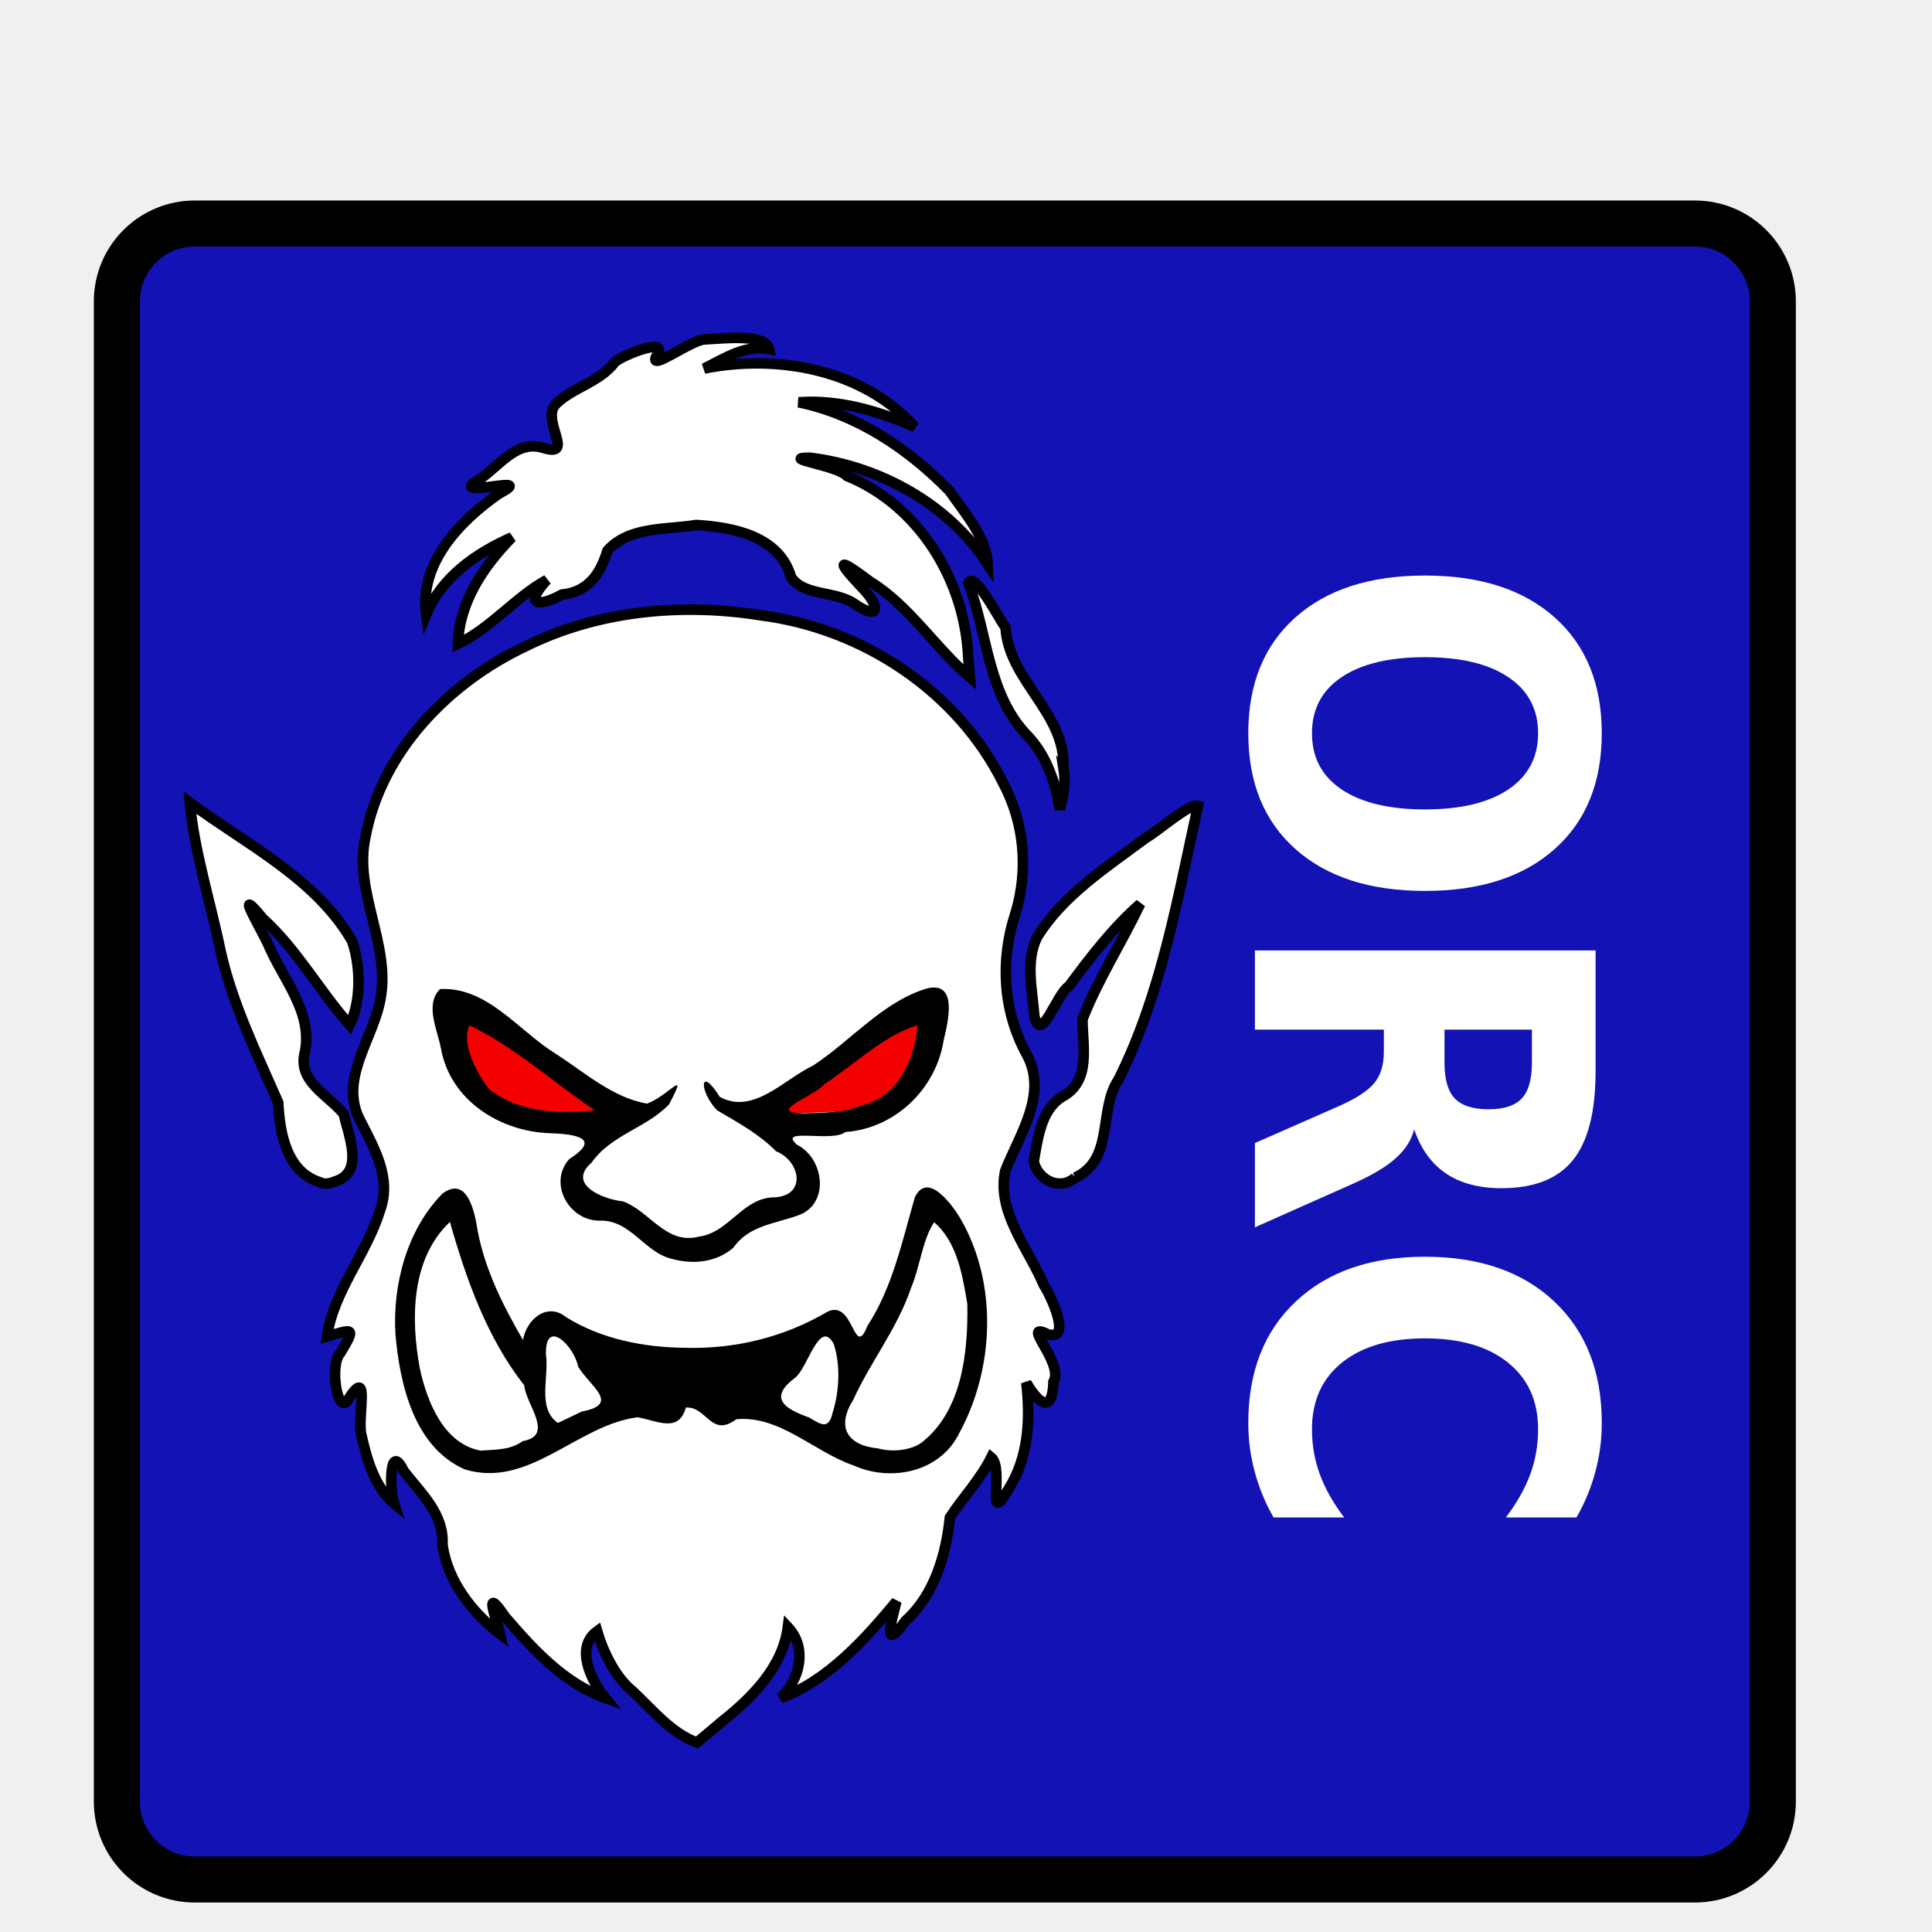
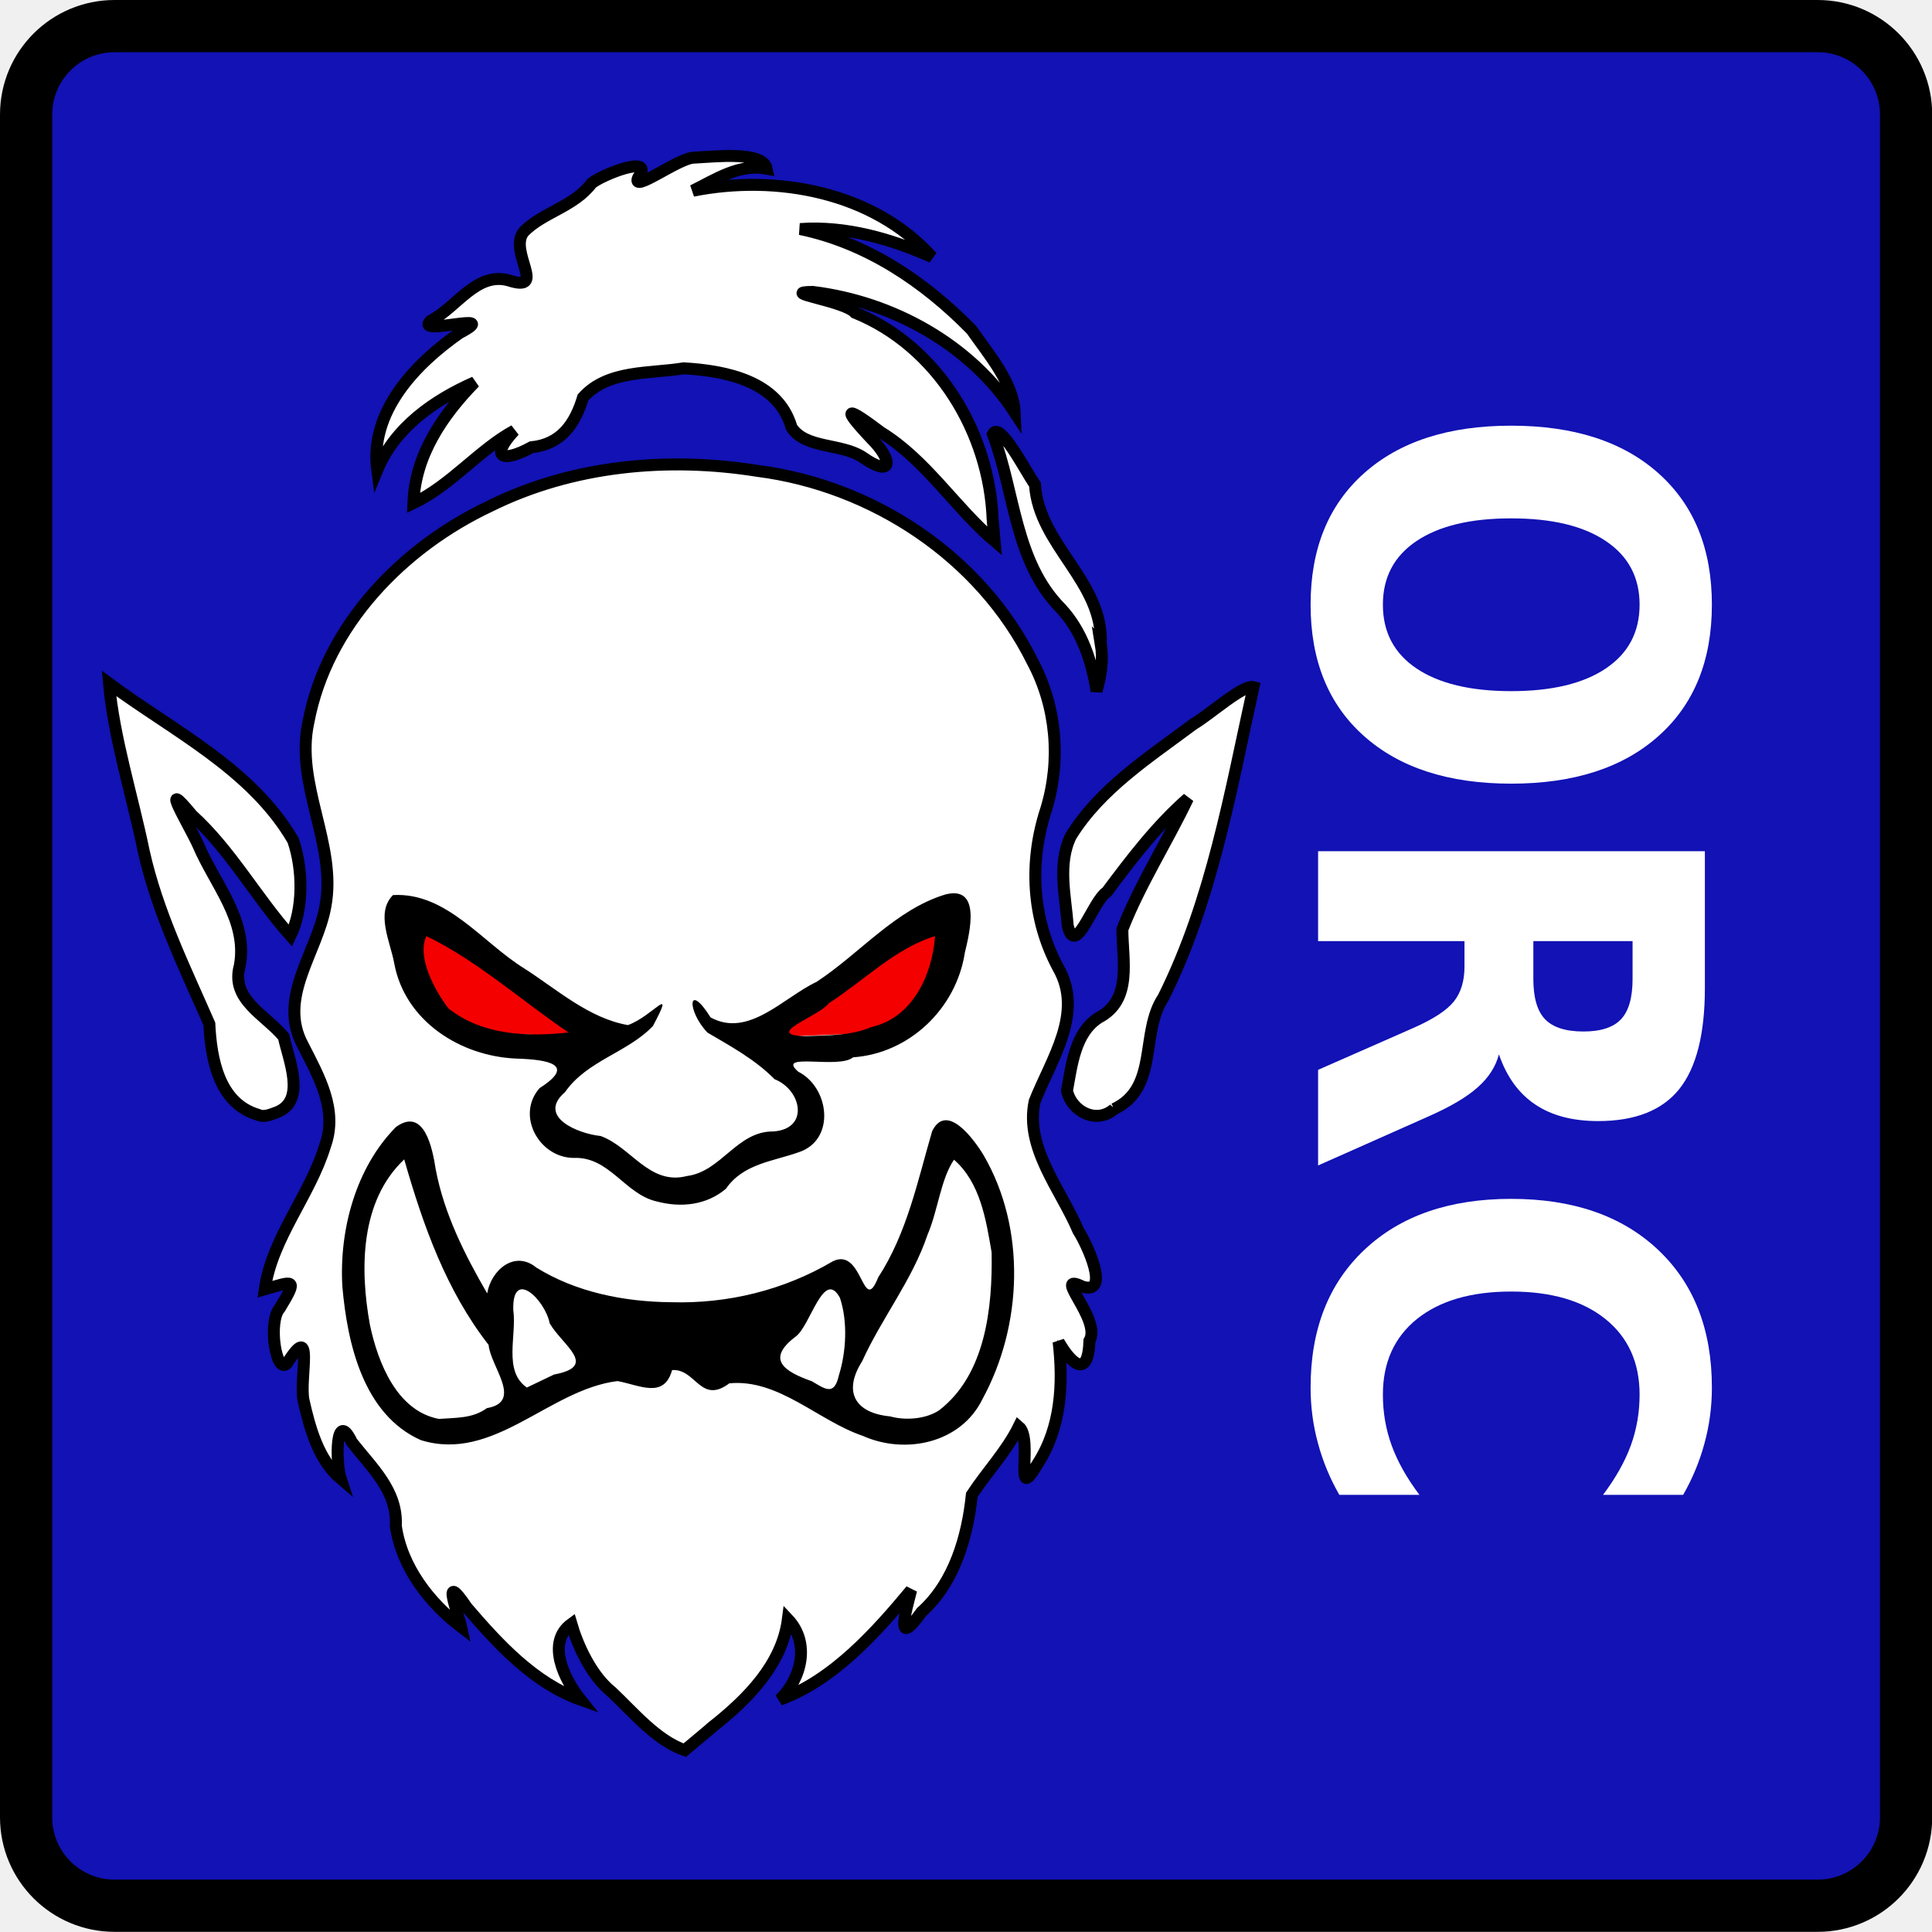
- <svg xmlns="http://www.w3.org/2000/svg" width="180" height="180" viewBox="0 40 210 210" version="1.1" id="svg1" xml:space="preserve">
+ <svg xmlns="http://www.w3.org/2000/svg" width="256" height="256" viewBox="0 40 298.667 298.667" version="1.1" id="svg1" xml:space="preserve">
  <defs id="defs1" />
-   <rect style="fill:#1212b5;fill-opacity:1;fill-rule:nonzero;stroke-width:5;stroke:#000000;stroke-opacity:1;stroke-dasharray:none" id="rect39" width="180" height="180" x="12.7" y="64.294" ry="8.467" />
-   <text xml:space="preserve" style="font-style:normal;font-variant:normal;font-weight:bold;font-stretch:semi-condensed;font-size:50.8px;font-family:'DejaVu Sans';-inkscape-font-specification:'DejaVu Sans Bold Semi-Condensed';text-align:start;writing-mode:tb-rl;direction:ltr;text-anchor:start;display:inline;fill:#ffffff;fill-opacity:1;fill-rule:nonzero;stroke-width:0.265" x="153.988" y="100.277" id="text38">
-     <tspan id="tspan38" style="font-style:normal;font-variant:normal;font-weight:bold;font-stretch:semi-condensed;font-size:50.8px;font-family:'DejaVu Sans';-inkscape-font-specification:'DejaVu Sans Bold Semi-Condensed';writing-mode:tb-rl;stroke-width:0.265" x="153.988" y="100.277">ORC</tspan>
-   </text>
  <g id="layer1">
-     <path style="display:inline;fill:#ffffff;fill-opacity:1;stroke:none;stroke-width:1.143;stroke-opacity:1" d="m 78.389,226.876 c 3.272,-2.6 6.582,-5.913 7.137,-10.246 2.147,2.273 1.306,5.691 -0.775,7.709 5.166,-1.86 9.334,-6.589 12.575,-10.489 -0.501,2.004 -1.613,5.739 0.982,2.111 3.172,-2.847 4.418,-7.255 4.828,-11.238 1.444,-2.207 3.334,-4.177 4.495,-6.533 1.442,1.191 -0.621,7.729 1.82,3.539 2.24,-3.466 2.452,-7.669 1.993,-11.657 1.357,2.334 2.844,3.408 2.953,-0.098 1.2,-2.039 -3.699,-6.67 -0.663,-5.189 2.706,0.843 0.434,-4.064 -0.402,-5.355 -1.681,-3.969 -5.129,-7.904 -4.183,-12.381 1.595,-4.045 4.743,-8.46 2.256,-12.801 -2.527,-4.696 -2.806,-10.168 -1.144,-15.199 1.422,-4.689 0.987,-9.813 -1.328,-14.14 -4.979,-10.035 -15.28,-16.828 -26.307,-18.243 -8.597,-1.376 -17.723,-0.544 -25.602,3.361 -8.35,3.928 -15.648,11.409 -17.401,20.67 -1.338,6.008 2.753,11.74 1.618,17.685 -0.793,4.427 -4.624,8.754 -2.145,13.293 1.522,2.988 3.36,6.191 2.121,9.611 -1.45,4.774 -5.06,8.781 -5.78,13.754 2.745,-0.774 3.243,-1.148 1.438,1.812 -1.144,1.234 -0.375,6.427 0.705,5.269 2.644,-4.206 1.152,1.425 1.568,3.543 0.612,2.718 1.443,5.716 3.559,7.514 -0.483,-1.464 -0.52,-6.814 1.063,-3.51 1.916,2.463 4.393,4.659 4.216,8.022 0.552,3.971 3.246,7.399 6.265,9.697 -0.239,-1.125 -2.04,-5.699 0.525,-1.885 3.031,3.533 6.44,7.249 10.893,8.838 -1.571,-1.957 -3.294,-5.499 -0.874,-7.255 0.567,1.951 1.864,4.926 3.866,6.519 2.115,1.999 4.302,4.649 6.989,5.573 0.913,-0.766 1.827,-1.533 2.74,-2.299 z m -41.791,-58.786 c 2.845,-1.121 1.131,-4.988 0.657,-7.228 -1.754,-2.118 -5.109,-3.565 -4.211,-6.793 0.809,-4.382 -2.387,-7.807 -3.993,-11.612 -0.878,-1.912 -3.884,-6.833 -0.569,-2.812 3.697,3.349 6.194,7.933 9.419,11.536 1.244,-2.56 1.213,-6.348 0.251,-9.131 -3.982,-6.849 -11.452,-10.458 -17.627,-15.03 0.462,5.23 2.239,10.784 3.335,16.112 1.287,5.779 3.934,11.138 6.272,16.498 0.167,3.391 0.933,7.606 4.66,8.697 0.579,0.281 1.249,-0.042 1.806,-0.237 z m 80.155,-0.308 c 4.309,-2.016 2.481,-7.36 4.72,-10.679 4.64,-9.291 6.412,-19.674 8.629,-29.732 -0.99,-0.262 -4.075,2.554 -5.767,3.56 -4.225,3.157 -8.912,6.17 -11.71,10.697 -1.309,2.652 -0.512,5.797 -0.305,8.6 0.742,3.147 2.378,-2.375 3.739,-3.239 2.363,-3.165 4.782,-6.347 7.765,-8.96 -2.004,4.198 -4.611,8.263 -6.273,12.533 0.002,2.974 0.98,6.77 -2.261,8.462 -2.281,1.448 -2.592,4.556 -3.041,6.998 0.446,2.012 2.835,3.228 4.505,1.759 z m -1.27,-44.565 c 0.252,-5.945 -5.934,-9.431 -6.3,-15.225 -0.936,-1.367 -3.39,-6.158 -4.032,-4.843 2.12,5.57 2.075,12.214 6.541,16.714 1.998,2.165 2.934,5.025 3.385,7.888 0.421,-1.505 0.665,-2.973 0.405,-4.535 z m -10.353,-11.865 c -0.303,-8.364 -5.284,-16.63 -13.187,-19.84 -0.984,-1.134 -7.439,-1.959 -4.043,-1.986 7.624,0.93 15.093,5.031 19.337,11.539 -0.121,-2.835 -2.489,-5.556 -4.135,-7.919 -4.5,-4.6 -10.022,-8.316 -16.399,-9.641 4.369,-0.317 8.704,0.95 12.62,2.68 -5.625,-6.25 -14.908,-7.945 -22.898,-6.347 2.258,-1.118 4.43,-2.596 7.068,-2.118 -0.356,-1.697 -4.908,-1.151 -6.987,-1.049 -1.48,0.039 -5.996,3.49 -5.322,1.916 1.72,-2.38 -3.623,-0.208 -4.461,0.552 -1.669,2.215 -4.669,2.779 -6.461,4.606 -1.592,1.823 2.334,5.92 -1.483,4.673 -3.079,-0.832 -4.96,2.593 -7.446,3.867 -1.73,1.6 7.058,-1.09 2.753,1.177 -4.248,2.971 -8.628,7.539 -7.882,13.128 1.675,-4.069 5.425,-6.687 9.329,-8.409 -3.089,3.163 -5.718,7.017 -5.863,11.577 3.611,-1.725 6.29,-5.115 9.656,-6.947 -2.389,2.582 -1.141,3.118 1.649,1.591 2.828,-0.286 4.163,-2.217 4.935,-4.766 2.371,-2.669 6.417,-2.257 9.647,-2.795 4.022,0.239 9.04,1.209 10.317,5.66 1.329,2.057 4.735,1.508 6.773,2.831 2.962,2.088 2.942,0.3 0.88,-1.743 -3.058,-3.251 -2.264,-3.012 0.924,-0.603 4.313,2.648 7.15,7.268 10.862,10.405 -0.061,-0.68 -0.121,-1.36 -0.182,-2.041 z" id="path21-1-7" />
-     <path style="display:inline;fill:none;fill-opacity:1;stroke:#000000;stroke-width:1.143;stroke-opacity:1" d="m 78.501,227.098 c 3.272,-2.6 6.582,-5.913 7.137,-10.246 2.147,2.273 1.306,5.691 -0.775,7.709 5.166,-1.86 9.334,-6.589 12.575,-10.489 -0.501,2.004 -1.613,5.739 0.982,2.111 3.172,-2.847 4.418,-7.255 4.828,-11.238 1.444,-2.207 3.334,-4.177 4.495,-6.533 1.442,1.191 -0.621,7.729 1.82,3.539 2.24,-3.466 2.452,-7.669 1.993,-11.657 1.357,2.334 2.844,3.408 2.953,-0.098 1.2,-2.039 -3.699,-6.67 -0.663,-5.189 2.706,0.843 0.434,-4.064 -0.402,-5.355 -1.681,-3.969 -5.129,-7.904 -4.183,-12.381 1.595,-4.045 4.743,-8.46 2.256,-12.801 -2.527,-4.696 -2.806,-10.168 -1.144,-15.199 1.422,-4.689 0.987,-9.813 -1.328,-14.14 -4.979,-10.035 -15.28,-16.828 -26.307,-18.243 -8.597,-1.376 -17.723,-0.544 -25.602,3.361 -8.35,3.928 -15.648,11.409 -17.401,20.67 -1.338,6.008 2.753,11.74 1.618,17.685 -0.793,4.427 -4.624,8.754 -2.145,13.293 1.522,2.988 3.36,6.191 2.121,9.611 -1.45,4.774 -5.06,8.781 -5.78,13.754 2.745,-0.774 3.243,-1.148 1.438,1.812 -1.144,1.234 -0.375,6.427 0.705,5.269 2.644,-4.206 1.152,1.425 1.568,3.543 0.612,2.718 1.443,5.716 3.559,7.514 -0.483,-1.464 -0.52,-6.814 1.063,-3.51 1.916,2.463 4.393,4.659 4.216,8.022 0.552,3.971 3.246,7.399 6.265,9.697 -0.239,-1.125 -2.04,-5.699 0.525,-1.885 3.031,3.533 6.44,7.249 10.893,8.838 -1.571,-1.957 -3.294,-5.499 -0.874,-7.255 0.567,1.951 1.864,4.926 3.866,6.519 2.115,1.999 4.302,4.649 6.989,5.573 0.913,-0.766 1.827,-1.533 2.74,-2.299 z m -41.791,-58.786 c 2.845,-1.121 1.131,-4.988 0.657,-7.228 -1.754,-2.118 -5.109,-3.565 -4.211,-6.793 0.809,-4.382 -2.387,-7.807 -3.993,-11.612 -0.878,-1.912 -3.884,-6.833 -0.569,-2.812 3.697,3.349 6.194,7.933 9.419,11.536 1.244,-2.56 1.213,-6.348 0.251,-9.131 -3.982,-6.849 -11.452,-10.458 -17.627,-15.03 0.462,5.23 2.239,10.784 3.335,16.112 1.287,5.779 3.934,11.138 6.272,16.498 0.167,3.391 0.933,7.606 4.66,8.697 0.579,0.281 1.249,-0.042 1.806,-0.237 z m 80.155,-0.308 c 4.309,-2.016 2.481,-7.36 4.72,-10.679 4.64,-9.291 6.412,-19.674 8.629,-29.732 -0.99,-0.262 -4.075,2.554 -5.767,3.56 -4.225,3.157 -8.912,6.17 -11.71,10.697 -1.309,2.652 -0.512,5.797 -0.305,8.6 0.742,3.147 2.378,-2.375 3.739,-3.239 2.363,-3.165 4.782,-6.347 7.765,-8.96 -2.004,4.198 -4.611,8.263 -6.273,12.533 0.002,2.974 0.98,6.77 -2.261,8.462 -2.281,1.448 -2.592,4.556 -3.041,6.998 0.446,2.012 2.835,3.228 4.505,1.759 z m -1.27,-44.565 c 0.252,-5.945 -5.934,-9.431 -6.3,-15.225 -0.936,-1.367 -3.39,-6.158 -4.032,-4.843 2.12,5.57 2.075,12.214 6.541,16.714 1.998,2.165 2.934,5.025 3.385,7.888 0.421,-1.505 0.665,-2.973 0.405,-4.535 z m -10.353,-11.865 c -0.303,-8.364 -5.284,-16.63 -13.187,-19.84 -0.984,-1.134 -7.439,-1.959 -4.043,-1.986 7.624,0.93 15.093,5.031 19.337,11.539 -0.121,-2.835 -2.489,-5.556 -4.135,-7.919 -4.5,-4.6 -10.022,-8.316 -16.399,-9.641 4.369,-0.317 8.704,0.95 12.62,2.68 -5.625,-6.25 -14.908,-7.945 -22.898,-6.347 2.258,-1.118 4.43,-2.596 7.068,-2.118 -0.356,-1.697 -4.908,-1.151 -6.987,-1.049 -1.48,0.039 -5.996,3.49 -5.322,1.916 1.72,-2.38 -3.623,-0.208 -4.461,0.552 -1.669,2.215 -4.669,2.779 -6.461,4.606 -1.592,1.823 2.334,5.92 -1.483,4.673 -3.079,-0.832 -4.96,2.593 -7.446,3.867 -1.73,1.6 7.058,-1.09 2.753,1.177 -4.248,2.971 -8.628,7.539 -7.882,13.128 1.675,-4.069 5.425,-6.687 9.329,-8.409 -3.089,3.163 -5.718,7.017 -5.863,11.577 3.611,-1.725 6.29,-5.115 9.656,-6.947 -2.389,2.582 -1.141,3.118 1.649,1.591 2.828,-0.286 4.163,-2.217 4.935,-4.766 2.371,-2.669 6.417,-2.257 9.647,-2.795 4.022,0.239 9.04,1.209 10.317,5.66 1.329,2.057 4.735,1.508 6.773,2.831 2.962,2.088 2.942,0.3 0.88,-1.743 -3.058,-3.251 -2.264,-3.012 0.924,-0.603 4.313,2.648 7.15,7.268 10.862,10.405 -0.061,-0.68 -0.121,-1.36 -0.182,-2.041 z" id="path21-1" />
-     <path style="fill:#f50000;fill-opacity:1;fill-rule:nonzero;stroke:none;stroke-width:0.265;stroke-opacity:1" d="m 49.742,150.548 c 6.085,0.529 17.727,10.583 17.727,10.583 l -13.229,-0.529 c 0,0 -7.673,-10.583 -4.498,-10.054 z" id="path39" />
-     <path style="fill:#f50000;fill-opacity:1;fill-rule:nonzero;stroke:none;stroke-width:0.265;stroke-opacity:1" d="m 100.806,150.567 c -6.085,0.529 -17.727,10.583 -17.727,10.583 l 13.229,-0.529 c 0,0 7.673,-10.583 4.498,-10.054 z" id="path39-4" />
-     <path style="display:inline;fill:#000000;fill-opacity:1;stroke:none;stroke-width:1.143;stroke-opacity:1" d="m 50.498,199.708 c -5.503,-2.448 -7.042,-9.235 -7.52,-14.725 -0.312,-5.394 1.277,-11.365 5.13,-15.26 2.715,-1.97 3.503,2.061 3.809,4.048 0.806,4.256 2.771,8.166 4.93,11.884 0.361,-2.217 2.62,-4.185 4.708,-2.472 3.824,2.371 8.415,3.269 12.854,3.316 5.46,0.165 10.824,-1.144 15.536,-3.922 2.902,-1.408 2.831,5.32 4.342,1.538 2.762,-4.232 3.785,-9.285 5.162,-13.996 1.39,-2.822 4.019,0.793 4.931,2.309 4.084,7.022 3.732,16.3 -0.116,23.353 -2.062,4.225 -7.379,5.337 -11.45,3.519 -4.295,-1.456 -8.054,-5.485 -12.779,-5.034 -2.771,2.063 -3.199,-1.422 -5.484,-1.269 -0.782,2.794 -3.109,1.436 -5.232,1.054 -6.567,0.81 -11.834,7.821 -18.822,5.656 z m 6.321,-3.067 c 3.508,-0.599 0.335,-3.986 0.165,-6.052 -4.072,-5.219 -6.282,-11.478 -8.082,-17.767 -4.229,3.99 -4.258,10.513 -3.281,15.857 0.771,3.628 2.586,8.243 6.606,8.996 1.623,-0.128 3.208,-0.024 4.592,-1.033 z m 43.29,0.215 c 4.456,-3.423 5.129,-9.829 5.034,-15.132 -0.534,-3.142 -1.092,-6.689 -3.601,-8.872 -1.268,1.844 -1.543,4.884 -2.536,7.189 -1.461,4.343 -4.401,8.005 -6.258,12.11 -1.849,2.906 -0.714,4.956 2.675,5.281 1.437,0.406 3.401,0.272 4.686,-0.576 z m -9.594,-3.34 c 0.714,-2.28 0.863,-5.171 0.104,-7.439 -1.551,-2.859 -2.828,2.692 -4.225,3.703 -2.89,2.183 -1.129,3.35 1.542,4.288 1.268,0.751 2.139,1.429 2.579,-0.553 z m -27.274,-0.091 c 4.297,-0.801 0.847,-2.748 -0.412,-4.906 -0.434,-2.252 -3.604,-5.344 -3.485,-1.27 0.352,2.435 -0.991,5.841 1.302,7.421 0.865,-0.415 1.73,-0.83 2.595,-1.245 z m 9.856,-16.571 c -3.094,-0.694 -4.536,-4.331 -7.991,-4.173 -3.314,-0.041 -5.527,-4.1 -3.241,-6.687 3.551,-2.262 0.79,-2.733 -2.188,-2.824 -5.377,-0.203 -10.72,-3.593 -11.734,-9.141 -0.376,-2.059 -1.808,-4.829 -0.116,-6.519 5.132,-0.292 8.544,4.545 12.584,7.035 3.137,2.011 6.171,4.762 9.909,5.415 2.378,-0.844 4.615,-4.1 2.4,0.082 -2.408,2.547 -6.31,3.302 -8.42,6.335 -2.744,2.367 1.294,4.001 3.405,4.203 2.937,1.057 4.666,4.761 8.27,3.834 3.294,-0.422 4.783,-4.316 8.287,-4.269 3.453,-0.251 2.694,-3.976 0.1,-5.003 -1.869,-1.899 -4.219,-3.161 -6.423,-4.462 -1.99,-2.079 -1.921,-4.988 0.296,-1.456 3.645,2.002 6.998,-1.926 10.139,-3.398 4.142,-2.711 7.546,-6.923 12.35,-8.378 3.431,-0.87 2.334,3.594 1.857,5.572 -0.813,5.326 -5.279,9.648 -10.701,10.026 -1.364,1.168 -7.462,-0.54 -5.248,1.379 3.004,1.519 3.603,6.565 0.013,7.721 -2.467,0.875 -5.282,1.09 -6.935,3.48 -1.845,1.581 -4.32,1.842 -6.614,1.226 z m 20.542,-16.711 c 3.923,-0.868 5.819,-4.981 6.091,-8.702 -3.726,1.122 -6.816,4.252 -10.134,6.404 -1.014,1.303 -6.405,3.046 -2.327,3.178 2.136,-0.097 4.365,-0.017 6.371,-0.879 z m -29.004,0.529 c -4.43,-2.996 -8.734,-6.876 -13.609,-9.232 -0.909,1.949 0.695,5.06 2.108,6.92 3.316,2.635 7.701,2.72 11.501,2.312 z" id="path21-5" />
+     <g id="g1" transform="matrix(1.614587,0,0,1.61428,-16.46877,-59.75243)">
+       <rect style="fill:#1212b5;fill-opacity:1;fill-rule:nonzero;stroke:#000000;stroke-width:5;stroke-dasharray:none;stroke-opacity:1" id="rect39" width="180" height="180" x="12.7" y="64.294" ry="8.467" />
+       <text xml:space="preserve" style="font-style:normal;font-variant:normal;font-weight:bold;font-stretch:semi-condensed;font-size:50.8px;font-family:'DejaVu Sans';-inkscape-font-specification:'DejaVu Sans Bold Semi-Condensed';text-align:start;writing-mode:tb-rl;direction:ltr;text-anchor:start;display:inline;fill:#ffffff;fill-opacity:1;fill-rule:nonzero;stroke-width:0.265" x="153.988" y="100.277" id="text38">
+         <tspan id="tspan38" style="font-style:normal;font-variant:normal;font-weight:bold;font-stretch:semi-condensed;font-size:50.8px;font-family:'DejaVu Sans';-inkscape-font-specification:'DejaVu Sans Bold Semi-Condensed';writing-mode:tb-rl;stroke-width:0.265" x="153.988" y="100.277">ORC</tspan>
+       </text>
+       <path style="display:inline;fill:#ffffff;fill-opacity:1;stroke:none;stroke-width:1.143;stroke-opacity:1" d="m 78.389,226.876 c 3.272,-2.6 6.582,-5.913 7.137,-10.246 2.147,2.273 1.306,5.691 -0.775,7.709 5.166,-1.86 9.334,-6.589 12.575,-10.489 -0.501,2.004 -1.613,5.739 0.982,2.111 3.172,-2.847 4.418,-7.255 4.828,-11.238 1.444,-2.207 3.334,-4.177 4.495,-6.533 1.442,1.191 -0.621,7.729 1.82,3.539 2.24,-3.466 2.452,-7.669 1.993,-11.657 1.357,2.334 2.844,3.408 2.953,-0.098 1.2,-2.039 -3.699,-6.67 -0.663,-5.189 2.706,0.843 0.434,-4.064 -0.402,-5.355 -1.681,-3.969 -5.129,-7.904 -4.183,-12.381 1.595,-4.045 4.743,-8.46 2.256,-12.801 -2.527,-4.696 -2.806,-10.168 -1.144,-15.199 1.422,-4.689 0.987,-9.813 -1.328,-14.14 -4.979,-10.035 -15.28,-16.828 -26.307,-18.243 -8.597,-1.376 -17.723,-0.544 -25.602,3.361 -8.35,3.928 -15.648,11.409 -17.401,20.67 -1.338,6.008 2.753,11.74 1.618,17.685 -0.793,4.427 -4.624,8.754 -2.145,13.293 1.522,2.988 3.36,6.191 2.121,9.611 -1.45,4.774 -5.06,8.781 -5.78,13.754 2.745,-0.774 3.243,-1.148 1.438,1.812 -1.144,1.234 -0.375,6.427 0.705,5.269 2.644,-4.206 1.152,1.425 1.568,3.543 0.612,2.718 1.443,5.716 3.559,7.514 -0.483,-1.464 -0.52,-6.814 1.063,-3.51 1.916,2.463 4.393,4.659 4.216,8.022 0.552,3.971 3.246,7.399 6.265,9.697 -0.239,-1.125 -2.04,-5.699 0.525,-1.885 3.031,3.533 6.44,7.249 10.893,8.838 -1.571,-1.957 -3.294,-5.499 -0.874,-7.255 0.567,1.951 1.864,4.926 3.866,6.519 2.115,1.999 4.302,4.649 6.989,5.573 0.913,-0.766 1.827,-1.533 2.74,-2.299 z m -41.791,-58.786 c 2.845,-1.121 1.131,-4.988 0.657,-7.228 -1.754,-2.118 -5.109,-3.565 -4.211,-6.793 0.809,-4.382 -2.387,-7.807 -3.993,-11.612 -0.878,-1.912 -3.884,-6.833 -0.569,-2.812 3.697,3.349 6.194,7.933 9.419,11.536 1.244,-2.56 1.213,-6.348 0.251,-9.131 -3.982,-6.849 -11.452,-10.458 -17.627,-15.03 0.462,5.23 2.239,10.784 3.335,16.112 1.287,5.779 3.934,11.138 6.272,16.498 0.167,3.391 0.933,7.606 4.66,8.697 0.579,0.281 1.249,-0.042 1.806,-0.237 z m 80.155,-0.308 c 4.309,-2.016 2.481,-7.36 4.72,-10.679 4.64,-9.291 6.412,-19.674 8.629,-29.732 -0.99,-0.262 -4.075,2.554 -5.767,3.56 -4.225,3.157 -8.912,6.17 -11.71,10.697 -1.309,2.652 -0.512,5.797 -0.305,8.6 0.742,3.147 2.378,-2.375 3.739,-3.239 2.363,-3.165 4.782,-6.347 7.765,-8.96 -2.004,4.198 -4.611,8.263 -6.273,12.533 0.002,2.974 0.98,6.77 -2.261,8.462 -2.281,1.448 -2.592,4.556 -3.041,6.998 0.446,2.012 2.835,3.228 4.505,1.759 z m -1.27,-44.565 c 0.252,-5.945 -5.934,-9.431 -6.3,-15.225 -0.936,-1.367 -3.39,-6.158 -4.032,-4.843 2.12,5.57 2.075,12.214 6.541,16.714 1.998,2.165 2.934,5.025 3.385,7.888 0.421,-1.505 0.665,-2.973 0.405,-4.535 z m -10.353,-11.865 c -0.303,-8.364 -5.284,-16.63 -13.187,-19.84 -0.984,-1.134 -7.439,-1.959 -4.043,-1.986 7.624,0.93 15.093,5.031 19.337,11.539 -0.121,-2.835 -2.489,-5.556 -4.135,-7.919 -4.5,-4.6 -10.022,-8.316 -16.399,-9.641 4.369,-0.317 8.704,0.95 12.62,2.68 -5.625,-6.25 -14.908,-7.945 -22.898,-6.347 2.258,-1.118 4.43,-2.596 7.068,-2.118 -0.356,-1.697 -4.908,-1.151 -6.987,-1.049 -1.48,0.039 -5.996,3.49 -5.322,1.916 1.72,-2.38 -3.623,-0.208 -4.461,0.552 -1.669,2.215 -4.669,2.779 -6.461,4.606 -1.592,1.823 2.334,5.92 -1.483,4.673 -3.079,-0.832 -4.96,2.593 -7.446,3.867 -1.73,1.6 7.058,-1.09 2.753,1.177 -4.248,2.971 -8.628,7.539 -7.882,13.128 1.675,-4.069 5.425,-6.687 9.329,-8.409 -3.089,3.163 -5.718,7.017 -5.863,11.577 3.611,-1.725 6.29,-5.115 9.656,-6.947 -2.389,2.582 -1.141,3.118 1.649,1.591 2.828,-0.286 4.163,-2.217 4.935,-4.766 2.371,-2.669 6.417,-2.257 9.647,-2.795 4.022,0.239 9.04,1.209 10.317,5.66 1.329,2.057 4.735,1.508 6.773,2.831 2.962,2.088 2.942,0.3 0.88,-1.743 -3.058,-3.251 -2.264,-3.012 0.924,-0.603 4.313,2.648 7.15,7.268 10.862,10.405 -0.061,-0.68 -0.121,-1.36 -0.182,-2.041 z" id="path21-1-7" />
+       <path style="display:inline;fill:none;fill-opacity:1;stroke:#000000;stroke-width:1.143;stroke-opacity:1" d="m 78.501,227.098 c 3.272,-2.6 6.582,-5.913 7.137,-10.246 2.147,2.273 1.306,5.691 -0.775,7.709 5.166,-1.86 9.334,-6.589 12.575,-10.489 -0.501,2.004 -1.613,5.739 0.982,2.111 3.172,-2.847 4.418,-7.255 4.828,-11.238 1.444,-2.207 3.334,-4.177 4.495,-6.533 1.442,1.191 -0.621,7.729 1.82,3.539 2.24,-3.466 2.452,-7.669 1.993,-11.657 1.357,2.334 2.844,3.408 2.953,-0.098 1.2,-2.039 -3.699,-6.67 -0.663,-5.189 2.706,0.843 0.434,-4.064 -0.402,-5.355 -1.681,-3.969 -5.129,-7.904 -4.183,-12.381 1.595,-4.045 4.743,-8.46 2.256,-12.801 -2.527,-4.696 -2.806,-10.168 -1.144,-15.199 1.422,-4.689 0.987,-9.813 -1.328,-14.14 -4.979,-10.035 -15.28,-16.828 -26.307,-18.243 -8.597,-1.376 -17.723,-0.544 -25.602,3.361 -8.35,3.928 -15.648,11.409 -17.401,20.67 -1.338,6.008 2.753,11.74 1.618,17.685 -0.793,4.427 -4.624,8.754 -2.145,13.293 1.522,2.988 3.36,6.191 2.121,9.611 -1.45,4.774 -5.06,8.781 -5.78,13.754 2.745,-0.774 3.243,-1.148 1.438,1.812 -1.144,1.234 -0.375,6.427 0.705,5.269 2.644,-4.206 1.152,1.425 1.568,3.543 0.612,2.718 1.443,5.716 3.559,7.514 -0.483,-1.464 -0.52,-6.814 1.063,-3.51 1.916,2.463 4.393,4.659 4.216,8.022 0.552,3.971 3.246,7.399 6.265,9.697 -0.239,-1.125 -2.04,-5.699 0.525,-1.885 3.031,3.533 6.44,7.249 10.893,8.838 -1.571,-1.957 -3.294,-5.499 -0.874,-7.255 0.567,1.951 1.864,4.926 3.866,6.519 2.115,1.999 4.302,4.649 6.989,5.573 0.913,-0.766 1.827,-1.533 2.74,-2.299 z m -41.791,-58.786 c 2.845,-1.121 1.131,-4.988 0.657,-7.228 -1.754,-2.118 -5.109,-3.565 -4.211,-6.793 0.809,-4.382 -2.387,-7.807 -3.993,-11.612 -0.878,-1.912 -3.884,-6.833 -0.569,-2.812 3.697,3.349 6.194,7.933 9.419,11.536 1.244,-2.56 1.213,-6.348 0.251,-9.131 -3.982,-6.849 -11.452,-10.458 -17.627,-15.03 0.462,5.23 2.239,10.784 3.335,16.112 1.287,5.779 3.934,11.138 6.272,16.498 0.167,3.391 0.933,7.606 4.66,8.697 0.579,0.281 1.249,-0.042 1.806,-0.237 z m 80.155,-0.308 c 4.309,-2.016 2.481,-7.36 4.72,-10.679 4.64,-9.291 6.412,-19.674 8.629,-29.732 -0.99,-0.262 -4.075,2.554 -5.767,3.56 -4.225,3.157 -8.912,6.17 -11.71,10.697 -1.309,2.652 -0.512,5.797 -0.305,8.6 0.742,3.147 2.378,-2.375 3.739,-3.239 2.363,-3.165 4.782,-6.347 7.765,-8.96 -2.004,4.198 -4.611,8.263 -6.273,12.533 0.002,2.974 0.98,6.77 -2.261,8.462 -2.281,1.448 -2.592,4.556 -3.041,6.998 0.446,2.012 2.835,3.228 4.505,1.759 z m -1.27,-44.565 c 0.252,-5.945 -5.934,-9.431 -6.3,-15.225 -0.936,-1.367 -3.39,-6.158 -4.032,-4.843 2.12,5.57 2.075,12.214 6.541,16.714 1.998,2.165 2.934,5.025 3.385,7.888 0.421,-1.505 0.665,-2.973 0.405,-4.535 z m -10.353,-11.865 c -0.303,-8.364 -5.284,-16.63 -13.187,-19.84 -0.984,-1.134 -7.439,-1.959 -4.043,-1.986 7.624,0.93 15.093,5.031 19.337,11.539 -0.121,-2.835 -2.489,-5.556 -4.135,-7.919 -4.5,-4.6 -10.022,-8.316 -16.399,-9.641 4.369,-0.317 8.704,0.95 12.62,2.68 -5.625,-6.25 -14.908,-7.945 -22.898,-6.347 2.258,-1.118 4.43,-2.596 7.068,-2.118 -0.356,-1.697 -4.908,-1.151 -6.987,-1.049 -1.48,0.039 -5.996,3.49 -5.322,1.916 1.72,-2.38 -3.623,-0.208 -4.461,0.552 -1.669,2.215 -4.669,2.779 -6.461,4.606 -1.592,1.823 2.334,5.92 -1.483,4.673 -3.079,-0.832 -4.96,2.593 -7.446,3.867 -1.73,1.6 7.058,-1.09 2.753,1.177 -4.248,2.971 -8.628,7.539 -7.882,13.128 1.675,-4.069 5.425,-6.687 9.329,-8.409 -3.089,3.163 -5.718,7.017 -5.863,11.577 3.611,-1.725 6.29,-5.115 9.656,-6.947 -2.389,2.582 -1.141,3.118 1.649,1.591 2.828,-0.286 4.163,-2.217 4.935,-4.766 2.371,-2.669 6.417,-2.257 9.647,-2.795 4.022,0.239 9.04,1.209 10.317,5.66 1.329,2.057 4.735,1.508 6.773,2.831 2.962,2.088 2.942,0.3 0.88,-1.743 -3.058,-3.251 -2.264,-3.012 0.924,-0.603 4.313,2.648 7.15,7.268 10.862,10.405 -0.061,-0.68 -0.121,-1.36 -0.182,-2.041 z" id="path21-1" />
+       <path style="fill:#f50000;fill-opacity:1;fill-rule:nonzero;stroke:none;stroke-width:0.265;stroke-opacity:1" d="m 49.742,150.548 c 6.085,0.529 17.727,10.583 17.727,10.583 l -13.229,-0.529 c 0,0 -7.673,-10.583 -4.498,-10.054 z" id="path39" />
+       <path style="fill:#f50000;fill-opacity:1;fill-rule:nonzero;stroke:none;stroke-width:0.265;stroke-opacity:1" d="m 100.806,150.567 c -6.085,0.529 -17.727,10.583 -17.727,10.583 l 13.229,-0.529 c 0,0 7.673,-10.583 4.498,-10.054 z" id="path39-4" />
+       <path style="display:inline;fill:#000000;fill-opacity:1;stroke:none;stroke-width:1.143;stroke-opacity:1" d="m 50.498,199.708 c -5.503,-2.448 -7.042,-9.235 -7.52,-14.725 -0.312,-5.394 1.277,-11.365 5.13,-15.26 2.715,-1.97 3.503,2.061 3.809,4.048 0.806,4.256 2.771,8.166 4.93,11.884 0.361,-2.217 2.62,-4.185 4.708,-2.472 3.824,2.371 8.415,3.269 12.854,3.316 5.46,0.165 10.824,-1.144 15.536,-3.922 2.902,-1.408 2.831,5.32 4.342,1.538 2.762,-4.232 3.785,-9.285 5.162,-13.996 1.39,-2.822 4.019,0.793 4.931,2.309 4.084,7.022 3.732,16.3 -0.116,23.353 -2.062,4.225 -7.379,5.337 -11.45,3.519 -4.295,-1.456 -8.054,-5.485 -12.779,-5.034 -2.771,2.063 -3.199,-1.422 -5.484,-1.269 -0.782,2.794 -3.109,1.436 -5.232,1.054 -6.567,0.81 -11.834,7.821 -18.822,5.656 z m 6.321,-3.067 c 3.508,-0.599 0.335,-3.986 0.165,-6.052 -4.072,-5.219 -6.282,-11.478 -8.082,-17.767 -4.229,3.99 -4.258,10.513 -3.281,15.857 0.771,3.628 2.586,8.243 6.606,8.996 1.623,-0.128 3.208,-0.024 4.592,-1.033 z m 43.29,0.215 c 4.456,-3.423 5.129,-9.829 5.034,-15.132 -0.534,-3.142 -1.092,-6.689 -3.601,-8.872 -1.268,1.844 -1.543,4.884 -2.536,7.189 -1.461,4.343 -4.401,8.005 -6.258,12.11 -1.849,2.906 -0.714,4.956 2.675,5.281 1.437,0.406 3.401,0.272 4.686,-0.576 z m -9.594,-3.34 c 0.714,-2.28 0.863,-5.171 0.104,-7.439 -1.551,-2.859 -2.828,2.692 -4.225,3.703 -2.89,2.183 -1.129,3.35 1.542,4.288 1.268,0.751 2.139,1.429 2.579,-0.553 z m -27.274,-0.091 c 4.297,-0.801 0.847,-2.748 -0.412,-4.906 -0.434,-2.252 -3.604,-5.344 -3.485,-1.27 0.352,2.435 -0.991,5.841 1.302,7.421 0.865,-0.415 1.73,-0.83 2.595,-1.245 z m 9.856,-16.571 c -3.094,-0.694 -4.536,-4.331 -7.991,-4.173 -3.314,-0.041 -5.527,-4.1 -3.241,-6.687 3.551,-2.262 0.79,-2.733 -2.188,-2.824 -5.377,-0.203 -10.72,-3.593 -11.734,-9.141 -0.376,-2.059 -1.808,-4.829 -0.116,-6.519 5.132,-0.292 8.544,4.545 12.584,7.035 3.137,2.011 6.171,4.762 9.909,5.415 2.378,-0.844 4.615,-4.1 2.4,0.082 -2.408,2.547 -6.31,3.302 -8.42,6.335 -2.744,2.367 1.294,4.001 3.405,4.203 2.937,1.057 4.666,4.761 8.27,3.834 3.294,-0.422 4.783,-4.316 8.287,-4.269 3.453,-0.251 2.694,-3.976 0.1,-5.003 -1.869,-1.899 -4.219,-3.161 -6.423,-4.462 -1.99,-2.079 -1.921,-4.988 0.296,-1.456 3.645,2.002 6.998,-1.926 10.139,-3.398 4.142,-2.711 7.546,-6.923 12.35,-8.378 3.431,-0.87 2.334,3.594 1.857,5.572 -0.813,5.326 -5.279,9.648 -10.701,10.026 -1.364,1.168 -7.462,-0.54 -5.248,1.379 3.004,1.519 3.603,6.565 0.013,7.721 -2.467,0.875 -5.282,1.09 -6.935,3.48 -1.845,1.581 -4.32,1.842 -6.614,1.226 z m 20.542,-16.711 c 3.923,-0.868 5.819,-4.981 6.091,-8.702 -3.726,1.122 -6.816,4.252 -10.134,6.404 -1.014,1.303 -6.405,3.046 -2.327,3.178 2.136,-0.097 4.365,-0.017 6.371,-0.879 z m -29.004,0.529 c -4.43,-2.996 -8.734,-6.876 -13.609,-9.232 -0.909,1.949 0.695,5.06 2.108,6.92 3.316,2.635 7.701,2.72 11.501,2.312 z" id="path21-5" />
+     </g>
  </g>
</svg>
